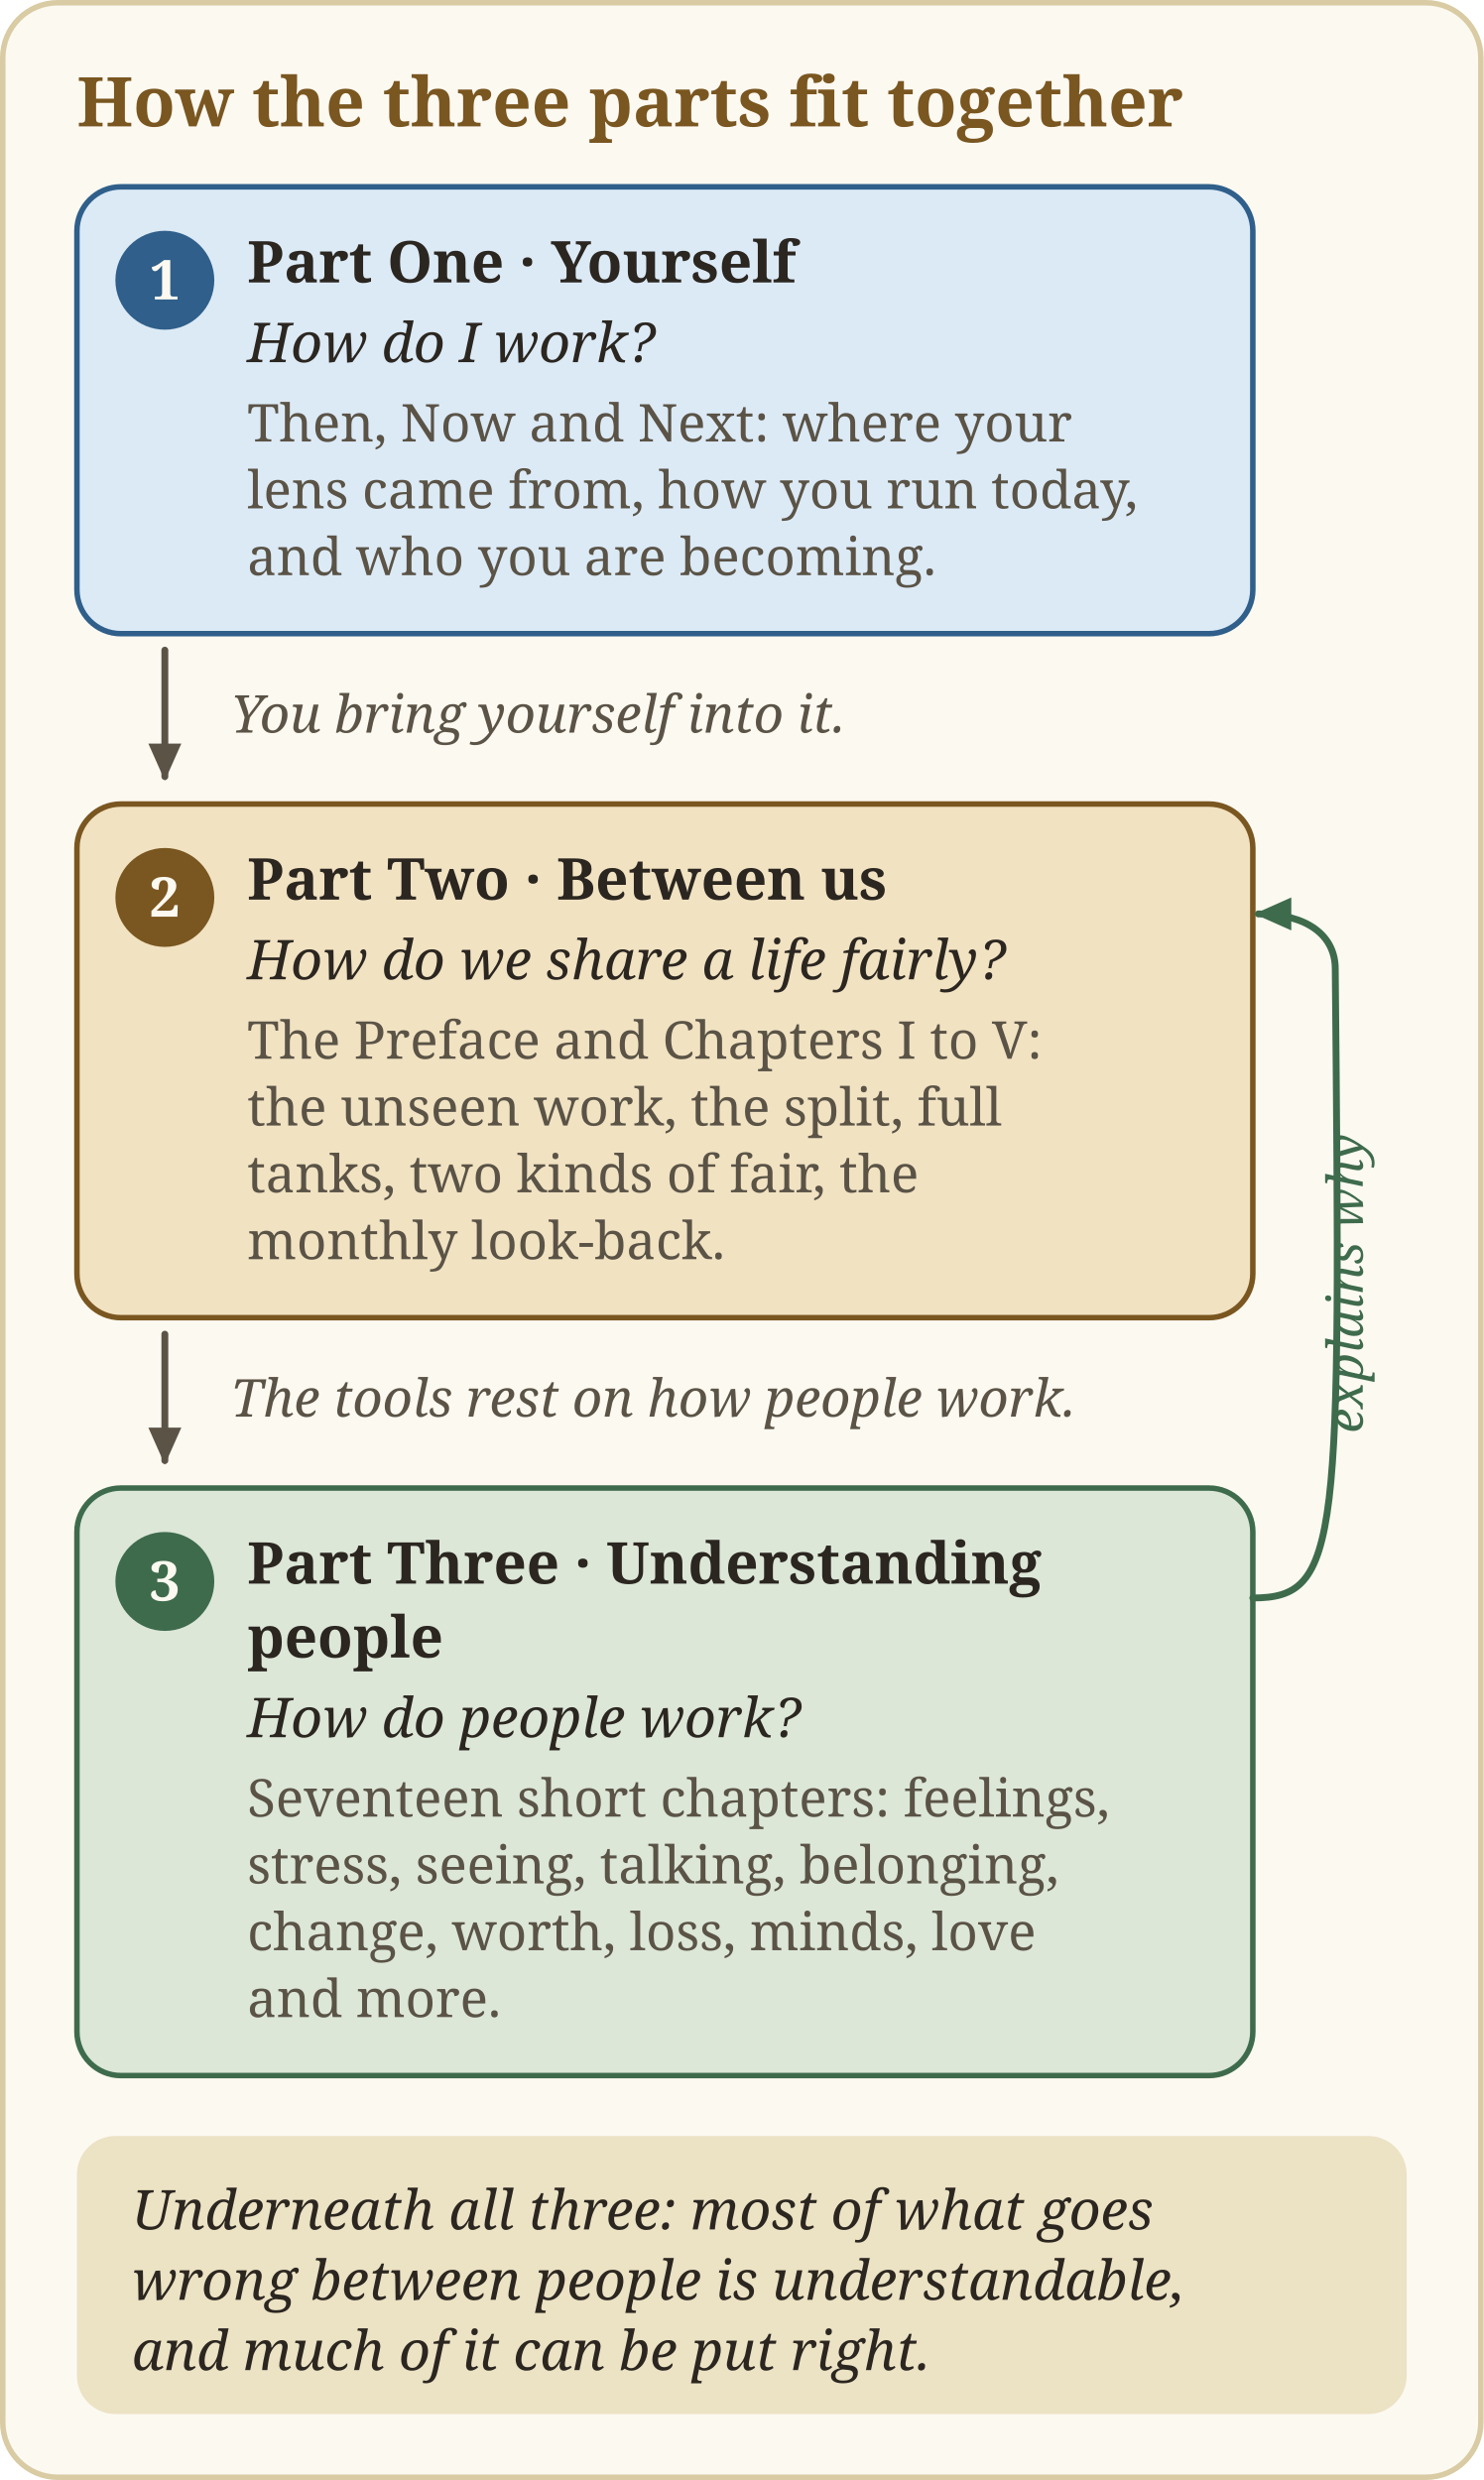
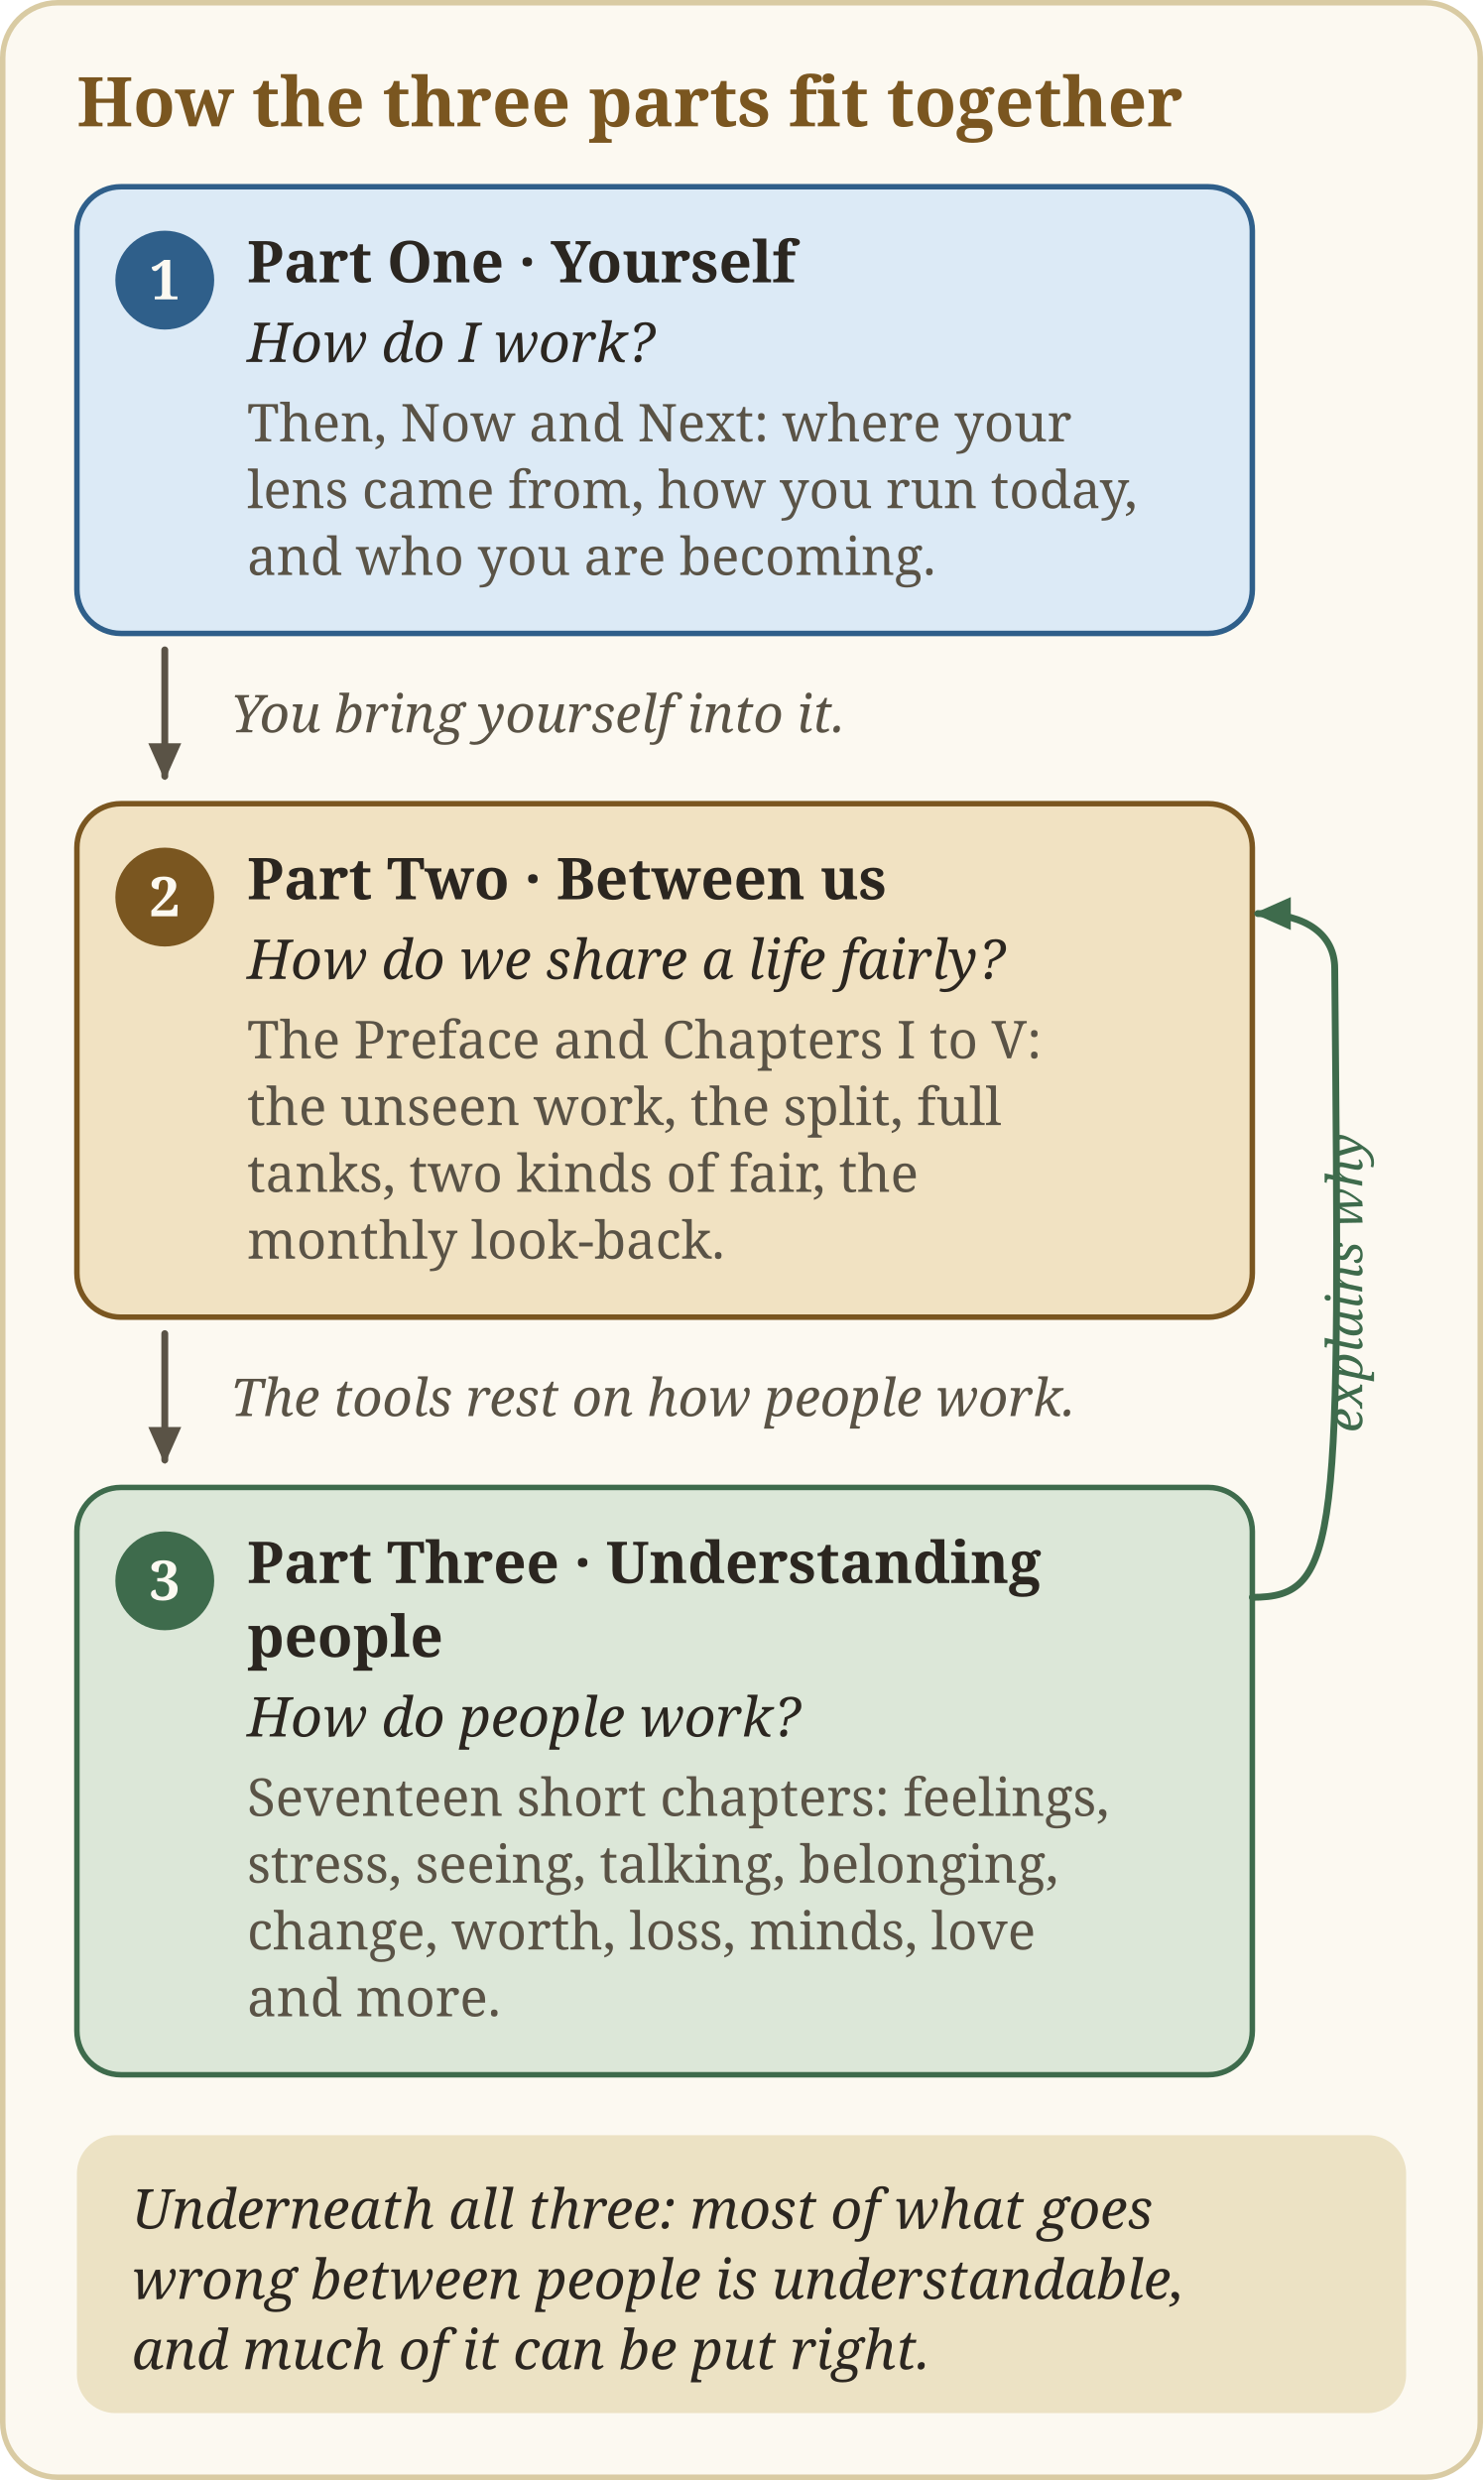
- <svg xmlns="http://www.w3.org/2000/svg" viewBox="0 0 540 902.64" width="540" height="902.64" role="img" aria-labelledby="fig-front-parts-t fig-front-parts-d" font-family="Lora, Georgia, serif" fill="#2B2620">
+ <svg xmlns="http://www.w3.org/2000/svg" viewBox="0 0 540 903" width="540" height="903" role="img" aria-labelledby="fig-front-parts-t fig-front-parts-d" font-family="Lora, Georgia, serif" fill="#2B2620">
  <defs>
    <marker id="fig-front-parts-ar-5a5346" viewBox="0 0 10 10" refX="8" refY="5" markerWidth="6" markerHeight="6" orient="auto">
      <path d="M0,1 L9,5 L0,9 Z" fill="#5A5346" />
    </marker>
    <marker id="fig-front-parts-ar-3e6b4c" viewBox="0 0 10 10" refX="8" refY="5" markerWidth="6" markerHeight="6" orient="auto">
      <path d="M0,1 L9,5 L0,9 Z" fill="#3E6B4C" />
    </marker>
  </defs>
-   <rect x="1" y="1" width="538" height="900.64" rx="20" fill="#FCF9F1" stroke="#D9CBA3" stroke-width="2" />
+   <rect x="1" y="1" width="538" height="901" rx="20" fill="#FCF9F1" stroke="#D9CBA3" stroke-width="2" />
  <text x="28" y="46" font-size="25" font-weight="bold" fill="#7A5620">How the three parts fit together</text>
  <rect x="28" y="68" width="428" height="162.64" rx="16" fill="#DCEAF6" stroke="#2F5F8A" stroke-width="2" />
  <circle cx="60" cy="102" r="18" fill="#2F5F8A" />
  <text x="60" y="109" font-size="20" font-weight="bold" fill="#FCF9F1" text-anchor="middle">1</text>
  <text x="90" y="102.8" font-size="21" font-weight="bold">Part One · Yourself</text>
  <text x="90" y="131.8" font-size="20" font-style="italic">How do I work?</text>
  <text x="90" y="160.7" font-size="19" fill="#5A5346">
    <tspan x="90" dy="0">Then, Now and Next: where your</tspan>
    <tspan x="90" dy="24.32">lens came from, how you run today,</tspan>
    <tspan x="90" dy="24.32">and who you are becoming.</tspan>
  </text>
  <line x1="60" y1="236.64" x2="60" y2="282.64" stroke="#5A5346" stroke-width="2.5" stroke-linecap="round" marker-end="url(#fig-front-parts-ar-5a5346)" />
  <text x="84" y="266.64" font-size="19" font-style="italic" fill="#5A5346">You bring yourself into it.</text>
  <rect x="28" y="292.64" width="428" height="186.96" rx="16" fill="#F1E2C2" stroke="#7A5620" stroke-width="2" />
  <circle cx="60" cy="326.64" r="18" fill="#7A5620" />
  <text x="60" y="333.64" font-size="20" font-weight="bold" fill="#FCF9F1" text-anchor="middle">2</text>
  <text x="90" y="327.44" font-size="21" font-weight="bold">Part Two · Between us</text>
  <text x="90" y="356.44" font-size="20" font-style="italic">How do we share a life fairly?</text>
  <text x="90" y="385.34" font-size="19" fill="#5A5346">
    <tspan x="90" dy="0">The Preface and Chapters I to V:</tspan>
    <tspan x="90" dy="24.32">the unseen work, the split, full</tspan>
    <tspan x="90" dy="24.32">tanks, two kinds of fair, the</tspan>
    <tspan x="90" dy="24.32">monthly look-back.</tspan>
  </text>
  <line x1="60" y1="485.6" x2="60" y2="531.6" stroke="#5A5346" stroke-width="2.5" stroke-linecap="round" marker-end="url(#fig-front-parts-ar-5a5346)" />
  <text x="84" y="515.6" font-size="19" font-style="italic" fill="#5A5346">The tools rest on how people work.</text>
  <rect x="28" y="541.6" width="428" height="213.84" rx="16" fill="#DCE7D8" stroke="#3E6B4C" stroke-width="2" />
  <circle cx="60" cy="575.6" r="18" fill="#3E6B4C" />
  <text x="60" y="582.6" font-size="20" font-weight="bold" fill="#FCF9F1" text-anchor="middle">3</text>
  <text x="90" y="576.4" font-size="21" font-weight="bold">
    <tspan x="90" dy="0">Part Three · Understanding</tspan>
    <tspan x="90" dy="26.88">people</tspan>
  </text>
  <text x="90" y="632.28" font-size="20" font-style="italic">How do people work?</text>
  <text x="90" y="661.18" font-size="19" fill="#5A5346">
    <tspan x="90" dy="0">Seventeen short chapters: feelings,</tspan>
    <tspan x="90" dy="24.32">stress, seeing, talking, belonging,</tspan>
    <tspan x="90" dy="24.32">change, worth, loss, minds, love</tspan>
    <tspan x="90" dy="24.32">and more.</tspan>
  </text>
  <path d="M456 581.6 C488 581.6 488 561.6 486 352.64 C486 340.64 476 332.64 458 332.64" fill="none" stroke="#3E6B4C" stroke-width="2.5" stroke-linecap="round" stroke-linejoin="round" stroke-dasharray="1 0" marker-end="url(#fig-front-parts-ar-3e6b4c)" />
  <text x="496" y="467.12" font-size="18" font-style="italic" fill="#3E6B4C" text-anchor="middle" transform="rotate(-90 496 467.12)">explains why</text>
  <rect x="28" y="777.44" width="484" height="101.2" rx="14" fill="#ECE2C4" />
  <text x="48" y="811.44" font-size="20" font-style="italic">
    <tspan x="48" dy="0">Underneath all three: most of what goes</tspan>
    <tspan x="48" dy="25.6">wrong between people is understandable,</tspan>
    <tspan x="48" dy="25.6">and much of it can be put right.</tspan>
  </text>
</svg>
